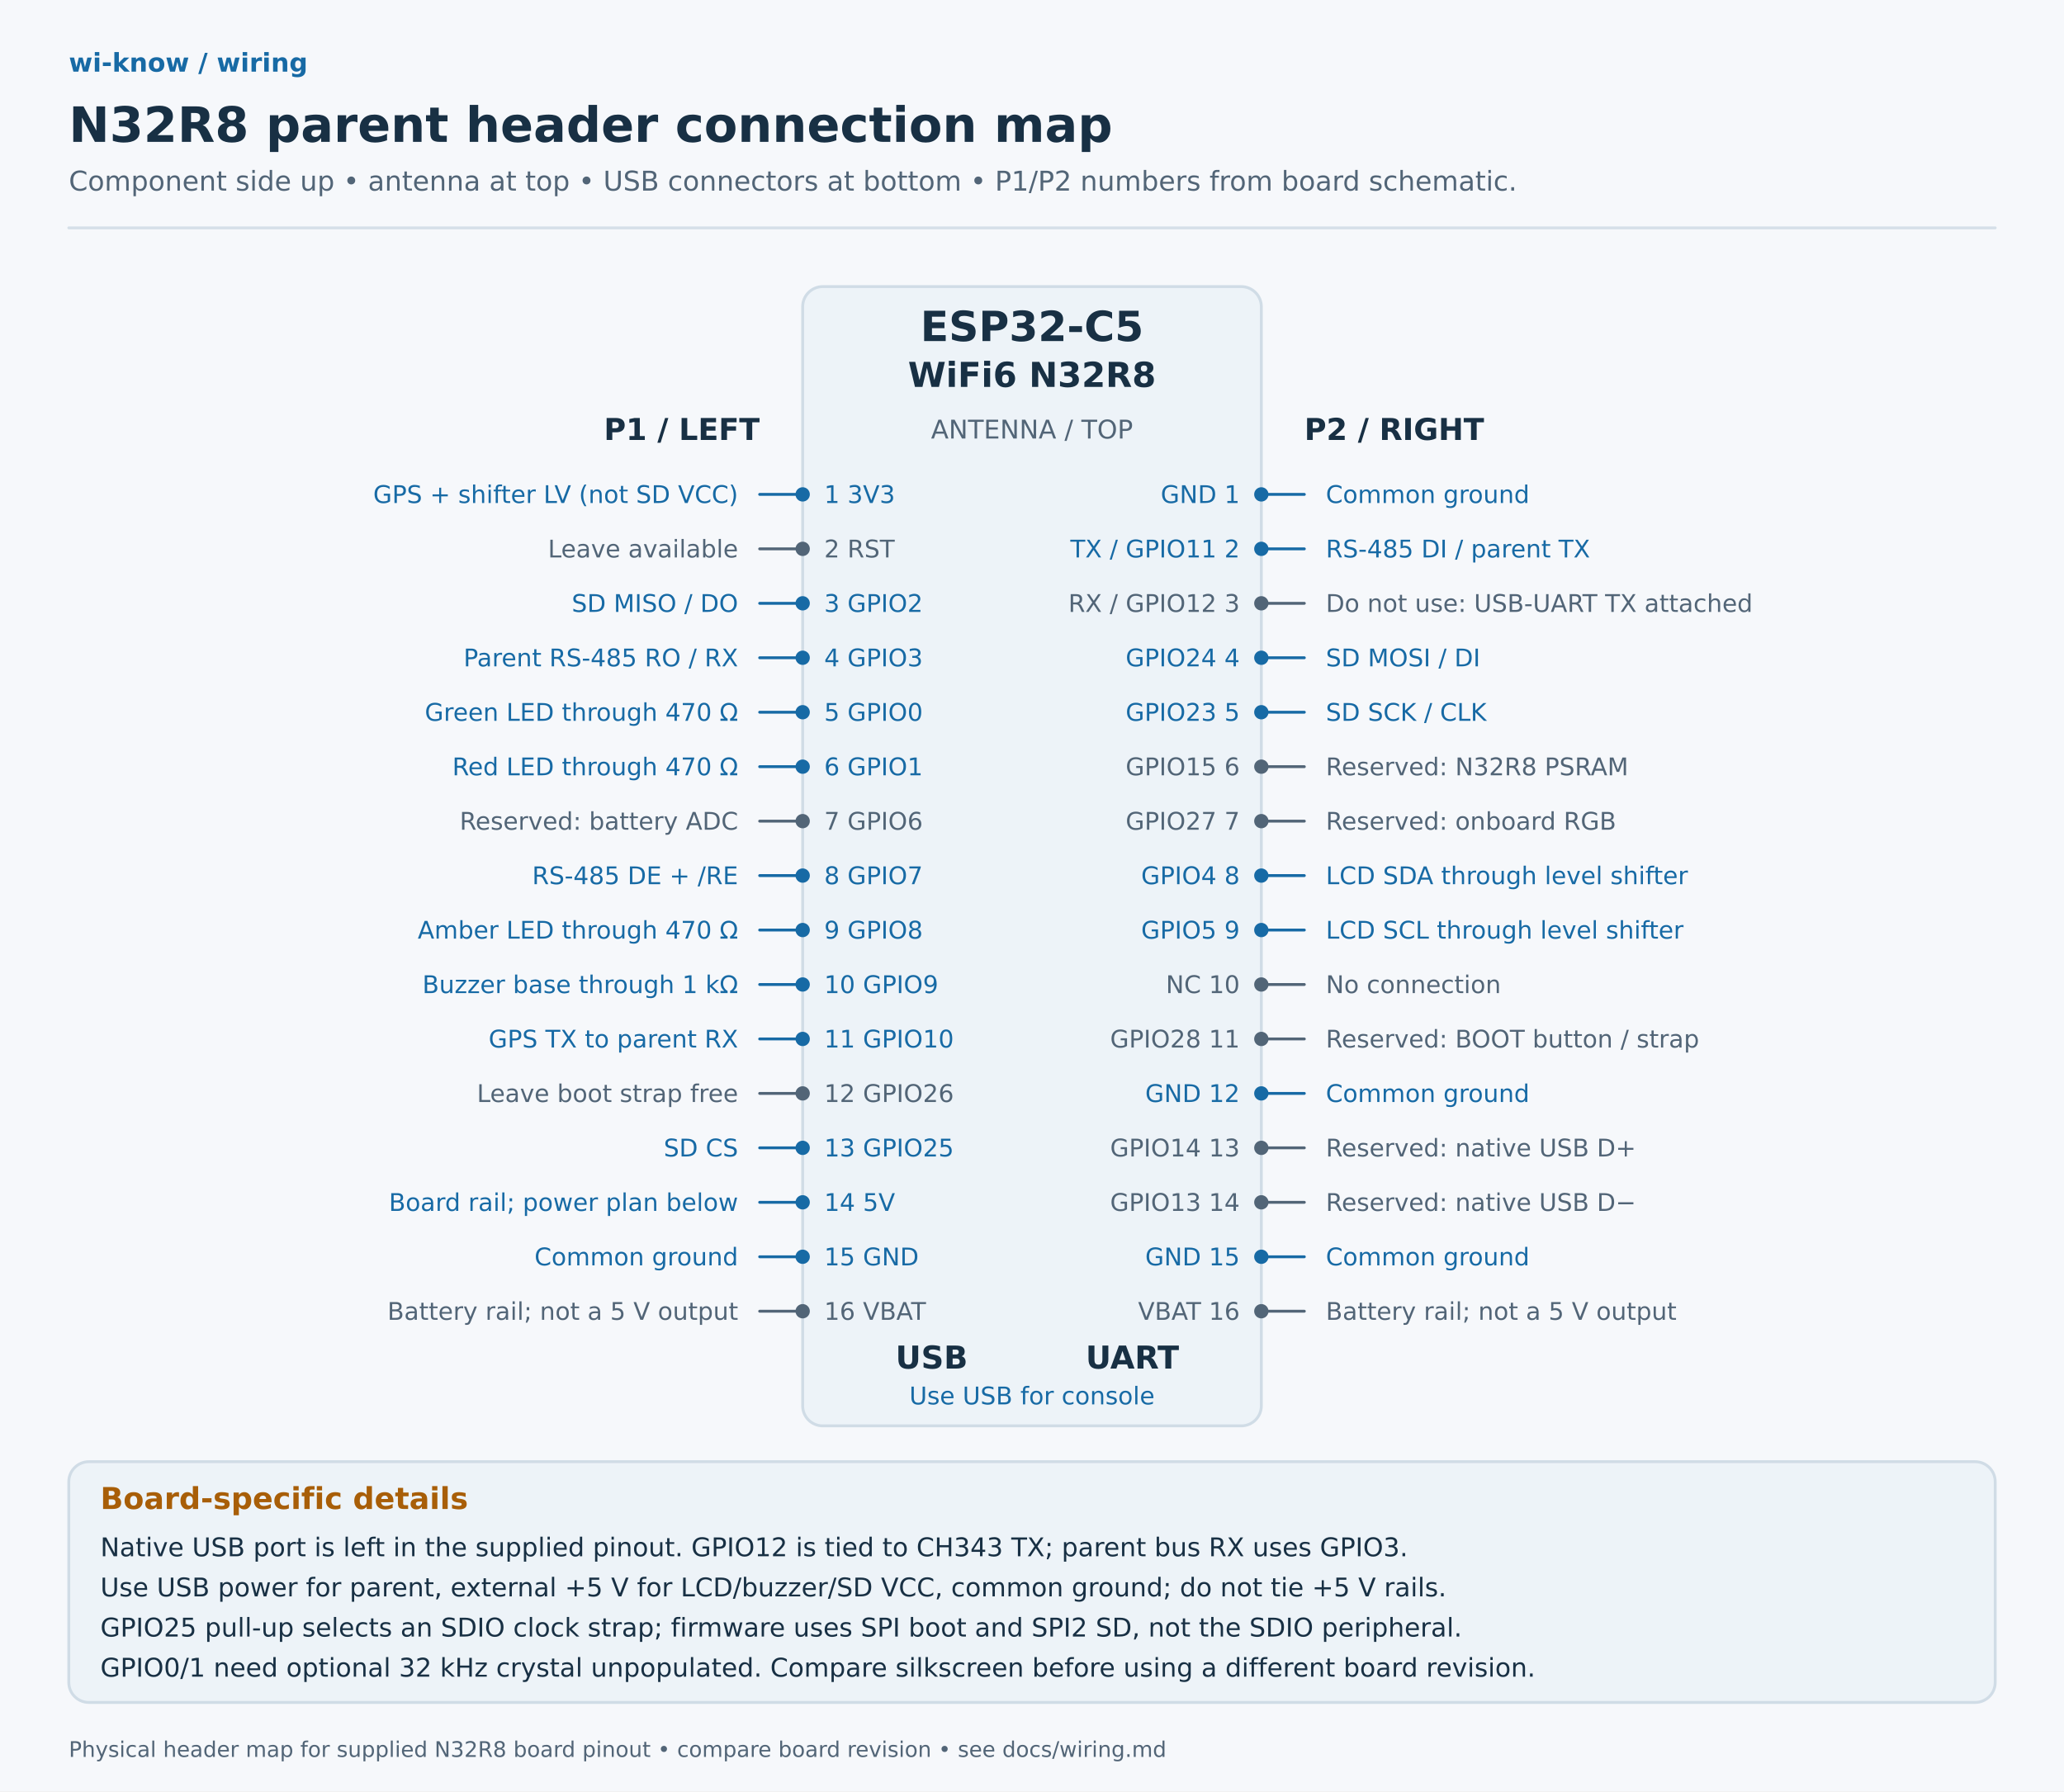
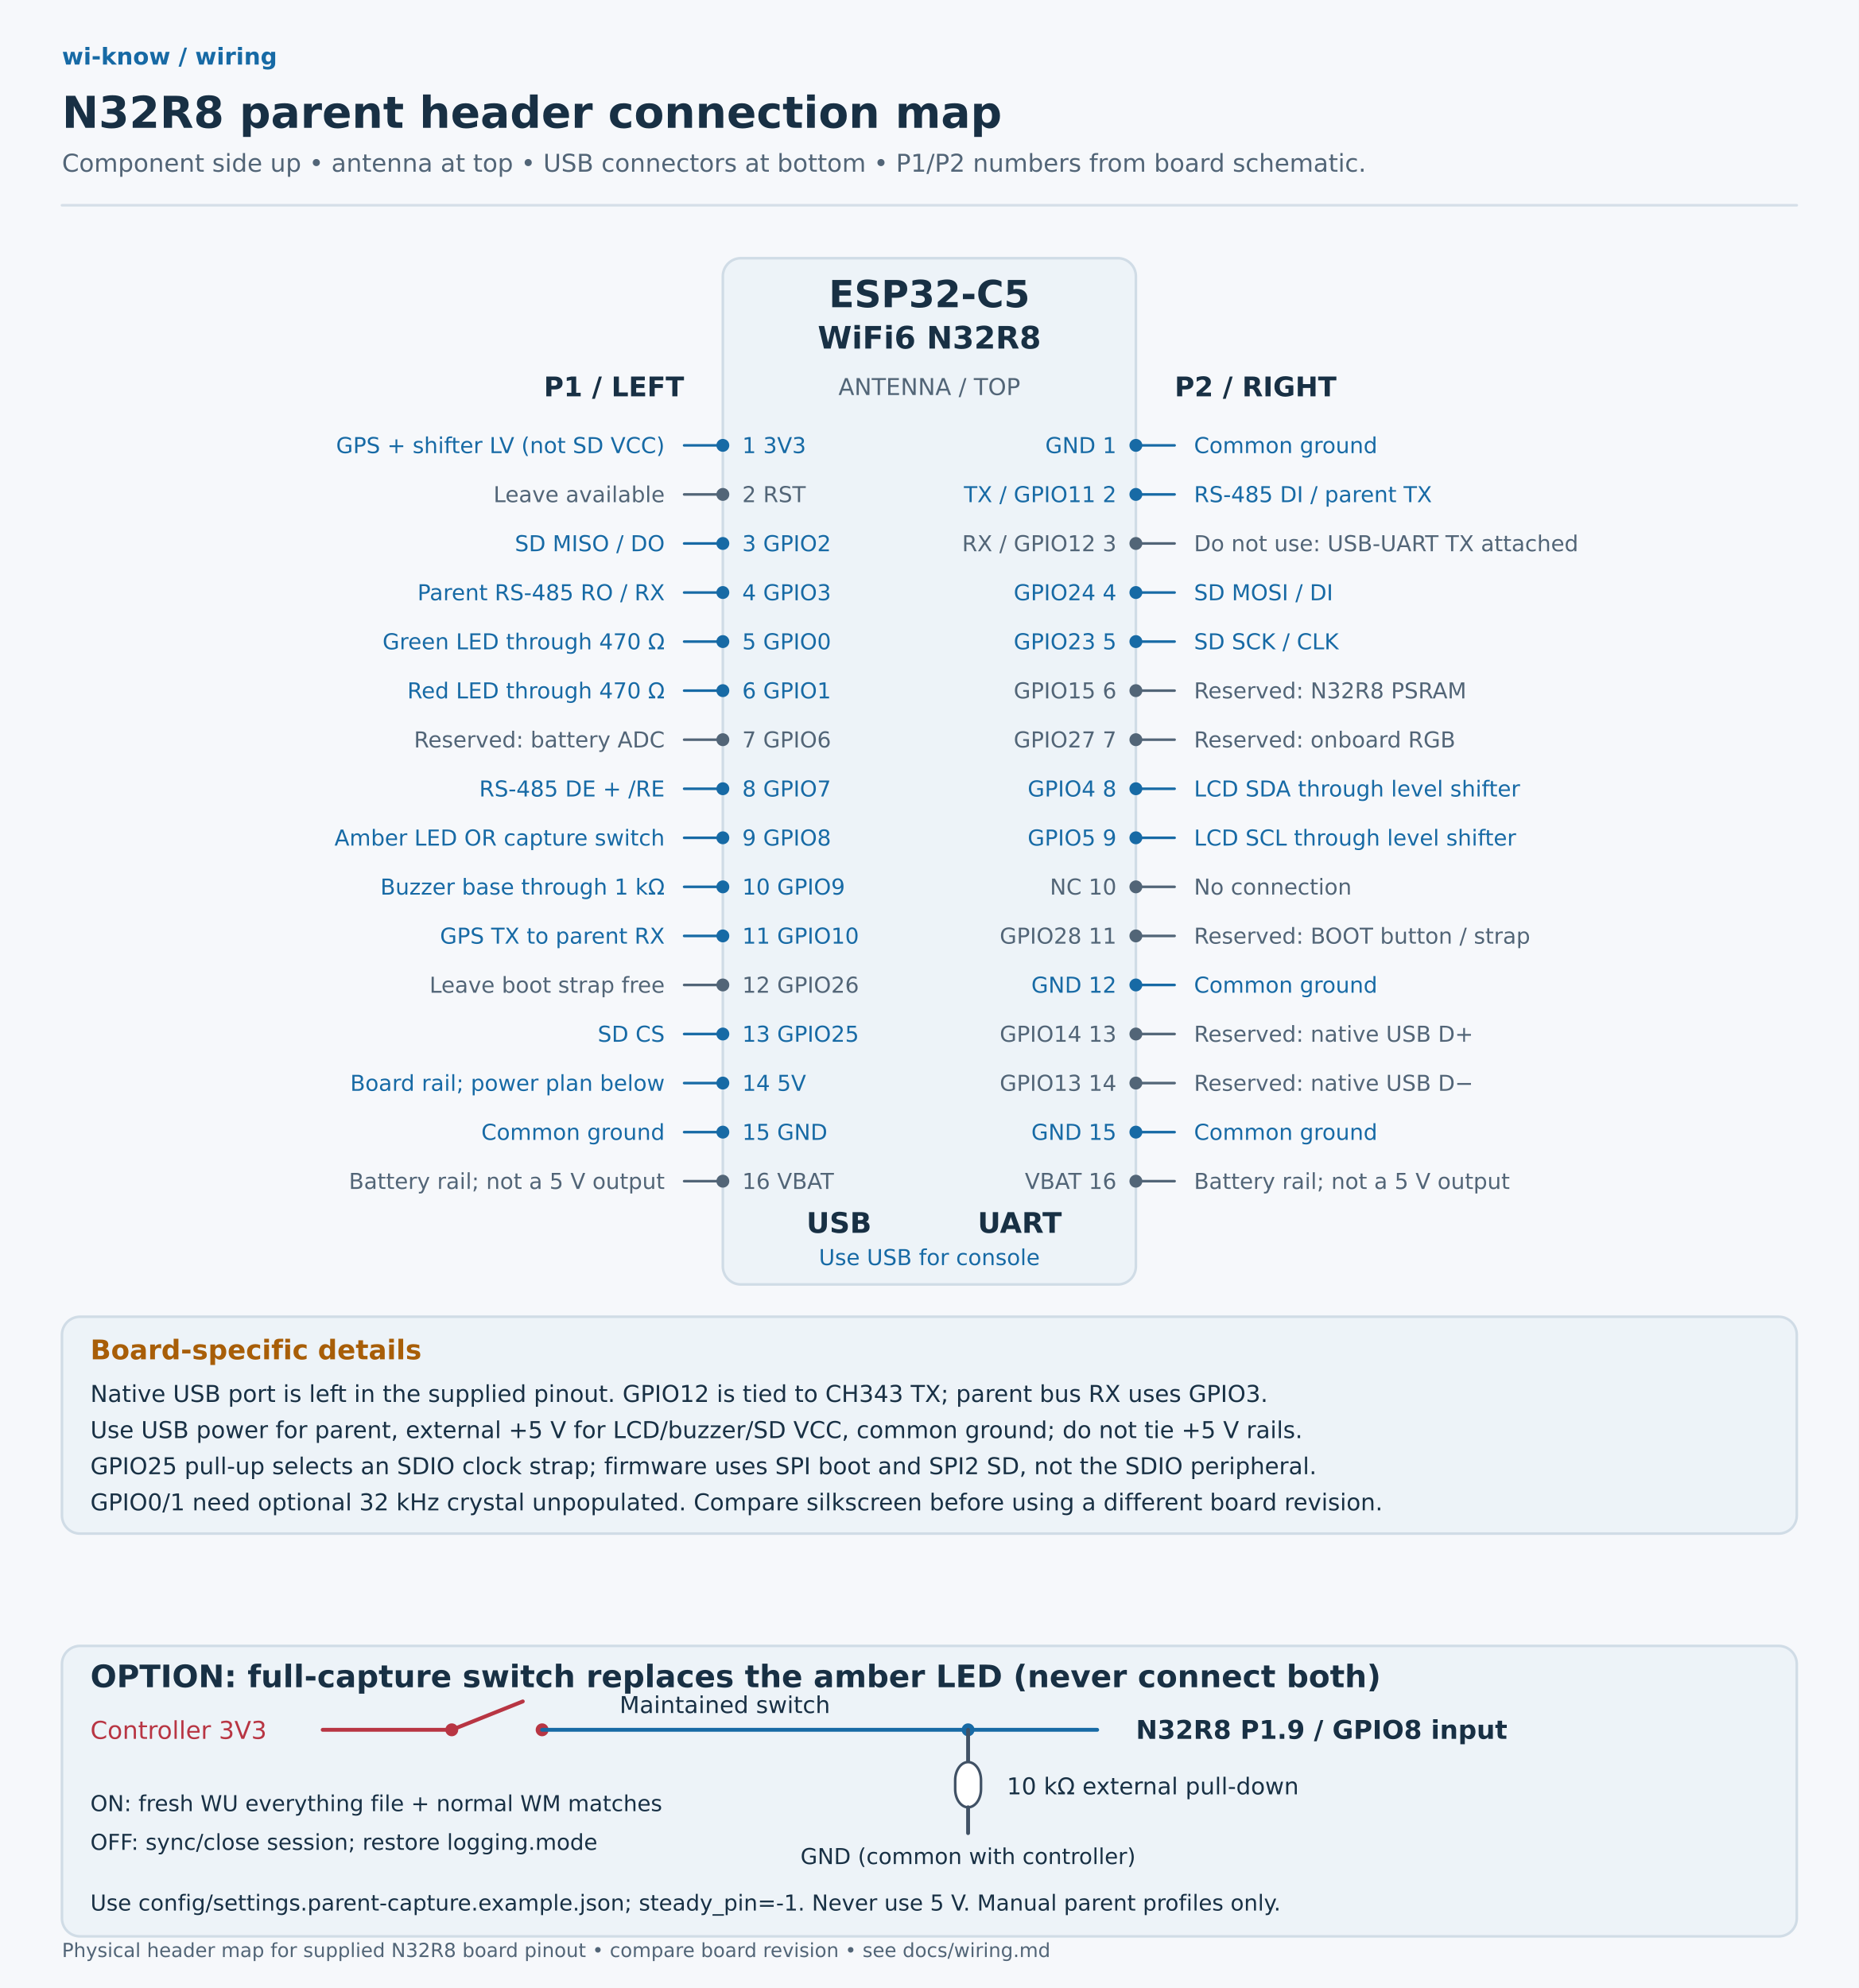
- <svg xmlns="http://www.w3.org/2000/svg" width="1440" height="1250" viewBox="0 0 1440 1250" role="img" aria-labelledby="title description">
+ <svg xmlns="http://www.w3.org/2000/svg" width="1440" height="1540" viewBox="0 0 1440 1540" role="img" aria-labelledby="title description">
  <defs>
    <marker id="arrow-blue" markerWidth="8" markerHeight="8" refX="6" refY="3" orient="auto-start-reverse">
      <path d="M0,0 L0,6 L6,3 z" fill="#176aa5" />
    </marker>
  </defs>
-   <rect width="1440" height="1250" fill="#f6f8fb" />
+   <rect width="1440" height="1540" fill="#f6f8fb" />
  <text x="48" y="50" fill="#176aa5" font-family="DejaVu Sans, Noto Sans, sans-serif" font-size="18" font-weight="700" text-anchor="start">wi-know / wiring</text>
  <text x="48" y="99" fill="#183044" font-family="DejaVu Sans, Noto Sans, sans-serif" font-size="34" font-weight="700" text-anchor="start">N32R8 parent header connection map</text>
  <text x="48" y="133" fill="#526577" font-family="DejaVu Sans, Noto Sans, sans-serif" font-size="19" font-weight="400" text-anchor="start">Component side up • antenna at top • USB connectors at bottom • P1/P2 numbers from board schematic.</text>
  <polyline points="48,159 1392,159" fill="none" stroke="#d5dfe8" stroke-width="2" stroke-linejoin="round" stroke-linecap="round" />
  <rect x="560" y="200" width="320" height="795" rx="14" fill="#edf3f8" stroke="#d0dce6" stroke-width="2" />
  <text x="720" y="238" fill="#183044" font-family="DejaVu Sans, Noto Sans, sans-serif" font-size="29" font-weight="700" text-anchor="middle">ESP32-C5</text>
  <text x="720" y="270" fill="#183044" font-family="DejaVu Sans, Noto Sans, sans-serif" font-size="24" font-weight="700" text-anchor="middle">WiFi6 N32R8</text>
  <text x="720" y="306" fill="#526577" font-family="DejaVu Sans, Noto Sans, sans-serif" font-size="18" font-weight="400" text-anchor="middle">ANTENNA / TOP</text>
  <text x="650" y="955" fill="#183044" font-family="DejaVu Sans, Noto Sans, sans-serif" font-size="22" font-weight="700" text-anchor="middle">USB</text>
  <text x="790" y="955" fill="#183044" font-family="DejaVu Sans, Noto Sans, sans-serif" font-size="22" font-weight="700" text-anchor="middle">UART</text>
  <text x="720" y="980" fill="#176aa5" font-family="DejaVu Sans, Noto Sans, sans-serif" font-size="17" font-weight="400" text-anchor="middle">Use USB for console</text>
  <circle cx="560" cy="345" r="5" fill="#176aa5" />
  <text x="575" y="351" fill="#176aa5" font-family="DejaVu Sans, Noto Sans, sans-serif" font-size="17" font-weight="400" text-anchor="start">1  3V3</text>
  <polyline points="530,345 560,345" fill="none" stroke="#176aa5" stroke-width="2" stroke-linejoin="round" stroke-linecap="round" />
  <text x="515" y="351" fill="#176aa5" font-family="DejaVu Sans, Noto Sans, sans-serif" font-size="17" font-weight="400" text-anchor="end">GPS + shifter LV (not SD VCC)</text>
  <circle cx="560" cy="383" r="5" fill="#526577" />
  <text x="575" y="389" fill="#526577" font-family="DejaVu Sans, Noto Sans, sans-serif" font-size="17" font-weight="400" text-anchor="start">2  RST</text>
  <polyline points="530,383 560,383" fill="none" stroke="#526577" stroke-width="2" stroke-linejoin="round" stroke-linecap="round" />
  <text x="515" y="389" fill="#526577" font-family="DejaVu Sans, Noto Sans, sans-serif" font-size="17" font-weight="400" text-anchor="end">Leave available</text>
  <circle cx="560" cy="421" r="5" fill="#176aa5" />
  <text x="575" y="427" fill="#176aa5" font-family="DejaVu Sans, Noto Sans, sans-serif" font-size="17" font-weight="400" text-anchor="start">3  GPIO2</text>
  <polyline points="530,421 560,421" fill="none" stroke="#176aa5" stroke-width="2" stroke-linejoin="round" stroke-linecap="round" />
  <text x="515" y="427" fill="#176aa5" font-family="DejaVu Sans, Noto Sans, sans-serif" font-size="17" font-weight="400" text-anchor="end">SD MISO / DO</text>
  <circle cx="560" cy="459" r="5" fill="#176aa5" />
  <text x="575" y="465" fill="#176aa5" font-family="DejaVu Sans, Noto Sans, sans-serif" font-size="17" font-weight="400" text-anchor="start">4  GPIO3</text>
  <polyline points="530,459 560,459" fill="none" stroke="#176aa5" stroke-width="2" stroke-linejoin="round" stroke-linecap="round" />
  <text x="515" y="465" fill="#176aa5" font-family="DejaVu Sans, Noto Sans, sans-serif" font-size="17" font-weight="400" text-anchor="end">Parent RS-485 RO / RX</text>
  <circle cx="560" cy="497" r="5" fill="#176aa5" />
  <text x="575" y="503" fill="#176aa5" font-family="DejaVu Sans, Noto Sans, sans-serif" font-size="17" font-weight="400" text-anchor="start">5  GPIO0</text>
  <polyline points="530,497 560,497" fill="none" stroke="#176aa5" stroke-width="2" stroke-linejoin="round" stroke-linecap="round" />
  <text x="515" y="503" fill="#176aa5" font-family="DejaVu Sans, Noto Sans, sans-serif" font-size="17" font-weight="400" text-anchor="end">Green LED through 470 Ω</text>
  <circle cx="560" cy="535" r="5" fill="#176aa5" />
  <text x="575" y="541" fill="#176aa5" font-family="DejaVu Sans, Noto Sans, sans-serif" font-size="17" font-weight="400" text-anchor="start">6  GPIO1</text>
  <polyline points="530,535 560,535" fill="none" stroke="#176aa5" stroke-width="2" stroke-linejoin="round" stroke-linecap="round" />
  <text x="515" y="541" fill="#176aa5" font-family="DejaVu Sans, Noto Sans, sans-serif" font-size="17" font-weight="400" text-anchor="end">Red LED through 470 Ω</text>
  <circle cx="560" cy="573" r="5" fill="#526577" />
  <text x="575" y="579" fill="#526577" font-family="DejaVu Sans, Noto Sans, sans-serif" font-size="17" font-weight="400" text-anchor="start">7  GPIO6</text>
  <polyline points="530,573 560,573" fill="none" stroke="#526577" stroke-width="2" stroke-linejoin="round" stroke-linecap="round" />
  <text x="515" y="579" fill="#526577" font-family="DejaVu Sans, Noto Sans, sans-serif" font-size="17" font-weight="400" text-anchor="end">Reserved: battery ADC</text>
  <circle cx="560" cy="611" r="5" fill="#176aa5" />
  <text x="575" y="617" fill="#176aa5" font-family="DejaVu Sans, Noto Sans, sans-serif" font-size="17" font-weight="400" text-anchor="start">8  GPIO7</text>
  <polyline points="530,611 560,611" fill="none" stroke="#176aa5" stroke-width="2" stroke-linejoin="round" stroke-linecap="round" />
  <text x="515" y="617" fill="#176aa5" font-family="DejaVu Sans, Noto Sans, sans-serif" font-size="17" font-weight="400" text-anchor="end">RS-485 DE + /RE</text>
  <circle cx="560" cy="649" r="5" fill="#176aa5" />
  <text x="575" y="655" fill="#176aa5" font-family="DejaVu Sans, Noto Sans, sans-serif" font-size="17" font-weight="400" text-anchor="start">9  GPIO8</text>
  <polyline points="530,649 560,649" fill="none" stroke="#176aa5" stroke-width="2" stroke-linejoin="round" stroke-linecap="round" />
-   <text x="515" y="655" fill="#176aa5" font-family="DejaVu Sans, Noto Sans, sans-serif" font-size="17" font-weight="400" text-anchor="end">Amber LED through 470 Ω</text>
+   <text x="515" y="655" fill="#176aa5" font-family="DejaVu Sans, Noto Sans, sans-serif" font-size="17" font-weight="400" text-anchor="end">Amber LED OR capture switch</text>
  <circle cx="560" cy="687" r="5" fill="#176aa5" />
  <text x="575" y="693" fill="#176aa5" font-family="DejaVu Sans, Noto Sans, sans-serif" font-size="17" font-weight="400" text-anchor="start">10  GPIO9</text>
  <polyline points="530,687 560,687" fill="none" stroke="#176aa5" stroke-width="2" stroke-linejoin="round" stroke-linecap="round" />
  <text x="515" y="693" fill="#176aa5" font-family="DejaVu Sans, Noto Sans, sans-serif" font-size="17" font-weight="400" text-anchor="end">Buzzer base through 1 kΩ</text>
  <circle cx="560" cy="725" r="5" fill="#176aa5" />
  <text x="575" y="731" fill="#176aa5" font-family="DejaVu Sans, Noto Sans, sans-serif" font-size="17" font-weight="400" text-anchor="start">11  GPIO10</text>
  <polyline points="530,725 560,725" fill="none" stroke="#176aa5" stroke-width="2" stroke-linejoin="round" stroke-linecap="round" />
  <text x="515" y="731" fill="#176aa5" font-family="DejaVu Sans, Noto Sans, sans-serif" font-size="17" font-weight="400" text-anchor="end">GPS TX to parent RX</text>
  <circle cx="560" cy="763" r="5" fill="#526577" />
  <text x="575" y="769" fill="#526577" font-family="DejaVu Sans, Noto Sans, sans-serif" font-size="17" font-weight="400" text-anchor="start">12  GPIO26</text>
  <polyline points="530,763 560,763" fill="none" stroke="#526577" stroke-width="2" stroke-linejoin="round" stroke-linecap="round" />
  <text x="515" y="769" fill="#526577" font-family="DejaVu Sans, Noto Sans, sans-serif" font-size="17" font-weight="400" text-anchor="end">Leave boot strap free</text>
  <circle cx="560" cy="801" r="5" fill="#176aa5" />
  <text x="575" y="807" fill="#176aa5" font-family="DejaVu Sans, Noto Sans, sans-serif" font-size="17" font-weight="400" text-anchor="start">13  GPIO25</text>
  <polyline points="530,801 560,801" fill="none" stroke="#176aa5" stroke-width="2" stroke-linejoin="round" stroke-linecap="round" />
  <text x="515" y="807" fill="#176aa5" font-family="DejaVu Sans, Noto Sans, sans-serif" font-size="17" font-weight="400" text-anchor="end">SD CS</text>
  <circle cx="560" cy="839" r="5" fill="#176aa5" />
  <text x="575" y="845" fill="#176aa5" font-family="DejaVu Sans, Noto Sans, sans-serif" font-size="17" font-weight="400" text-anchor="start">14  5V</text>
  <polyline points="530,839 560,839" fill="none" stroke="#176aa5" stroke-width="2" stroke-linejoin="round" stroke-linecap="round" />
  <text x="515" y="845" fill="#176aa5" font-family="DejaVu Sans, Noto Sans, sans-serif" font-size="17" font-weight="400" text-anchor="end">Board rail; power plan below</text>
  <circle cx="560" cy="877" r="5" fill="#176aa5" />
  <text x="575" y="883" fill="#176aa5" font-family="DejaVu Sans, Noto Sans, sans-serif" font-size="17" font-weight="400" text-anchor="start">15  GND</text>
  <polyline points="530,877 560,877" fill="none" stroke="#176aa5" stroke-width="2" stroke-linejoin="round" stroke-linecap="round" />
  <text x="515" y="883" fill="#176aa5" font-family="DejaVu Sans, Noto Sans, sans-serif" font-size="17" font-weight="400" text-anchor="end">Common ground</text>
  <circle cx="560" cy="915" r="5" fill="#526577" />
  <text x="575" y="921" fill="#526577" font-family="DejaVu Sans, Noto Sans, sans-serif" font-size="17" font-weight="400" text-anchor="start">16  VBAT</text>
  <polyline points="530,915 560,915" fill="none" stroke="#526577" stroke-width="2" stroke-linejoin="round" stroke-linecap="round" />
  <text x="515" y="921" fill="#526577" font-family="DejaVu Sans, Noto Sans, sans-serif" font-size="17" font-weight="400" text-anchor="end">Battery rail; not a 5 V output</text>
  <circle cx="880" cy="345" r="5" fill="#176aa5" />
  <text x="865" y="351" fill="#176aa5" font-family="DejaVu Sans, Noto Sans, sans-serif" font-size="17" font-weight="400" text-anchor="end">GND  1</text>
  <polyline points="880,345 910,345" fill="none" stroke="#176aa5" stroke-width="2" stroke-linejoin="round" stroke-linecap="round" />
  <text x="925" y="351" fill="#176aa5" font-family="DejaVu Sans, Noto Sans, sans-serif" font-size="17" font-weight="400" text-anchor="start">Common ground</text>
  <circle cx="880" cy="383" r="5" fill="#176aa5" />
  <text x="865" y="389" fill="#176aa5" font-family="DejaVu Sans, Noto Sans, sans-serif" font-size="17" font-weight="400" text-anchor="end">TX / GPIO11  2</text>
  <polyline points="880,383 910,383" fill="none" stroke="#176aa5" stroke-width="2" stroke-linejoin="round" stroke-linecap="round" />
  <text x="925" y="389" fill="#176aa5" font-family="DejaVu Sans, Noto Sans, sans-serif" font-size="17" font-weight="400" text-anchor="start">RS-485 DI / parent TX</text>
  <circle cx="880" cy="421" r="5" fill="#526577" />
  <text x="865" y="427" fill="#526577" font-family="DejaVu Sans, Noto Sans, sans-serif" font-size="17" font-weight="400" text-anchor="end">RX / GPIO12  3</text>
  <polyline points="880,421 910,421" fill="none" stroke="#526577" stroke-width="2" stroke-linejoin="round" stroke-linecap="round" />
  <text x="925" y="427" fill="#526577" font-family="DejaVu Sans, Noto Sans, sans-serif" font-size="17" font-weight="400" text-anchor="start">Do not use: USB-UART TX attached</text>
  <circle cx="880" cy="459" r="5" fill="#176aa5" />
  <text x="865" y="465" fill="#176aa5" font-family="DejaVu Sans, Noto Sans, sans-serif" font-size="17" font-weight="400" text-anchor="end">GPIO24  4</text>
  <polyline points="880,459 910,459" fill="none" stroke="#176aa5" stroke-width="2" stroke-linejoin="round" stroke-linecap="round" />
  <text x="925" y="465" fill="#176aa5" font-family="DejaVu Sans, Noto Sans, sans-serif" font-size="17" font-weight="400" text-anchor="start">SD MOSI / DI</text>
  <circle cx="880" cy="497" r="5" fill="#176aa5" />
  <text x="865" y="503" fill="#176aa5" font-family="DejaVu Sans, Noto Sans, sans-serif" font-size="17" font-weight="400" text-anchor="end">GPIO23  5</text>
  <polyline points="880,497 910,497" fill="none" stroke="#176aa5" stroke-width="2" stroke-linejoin="round" stroke-linecap="round" />
  <text x="925" y="503" fill="#176aa5" font-family="DejaVu Sans, Noto Sans, sans-serif" font-size="17" font-weight="400" text-anchor="start">SD SCK / CLK</text>
  <circle cx="880" cy="535" r="5" fill="#526577" />
  <text x="865" y="541" fill="#526577" font-family="DejaVu Sans, Noto Sans, sans-serif" font-size="17" font-weight="400" text-anchor="end">GPIO15  6</text>
  <polyline points="880,535 910,535" fill="none" stroke="#526577" stroke-width="2" stroke-linejoin="round" stroke-linecap="round" />
  <text x="925" y="541" fill="#526577" font-family="DejaVu Sans, Noto Sans, sans-serif" font-size="17" font-weight="400" text-anchor="start">Reserved: N32R8 PSRAM</text>
  <circle cx="880" cy="573" r="5" fill="#526577" />
  <text x="865" y="579" fill="#526577" font-family="DejaVu Sans, Noto Sans, sans-serif" font-size="17" font-weight="400" text-anchor="end">GPIO27  7</text>
  <polyline points="880,573 910,573" fill="none" stroke="#526577" stroke-width="2" stroke-linejoin="round" stroke-linecap="round" />
  <text x="925" y="579" fill="#526577" font-family="DejaVu Sans, Noto Sans, sans-serif" font-size="17" font-weight="400" text-anchor="start">Reserved: onboard RGB</text>
  <circle cx="880" cy="611" r="5" fill="#176aa5" />
  <text x="865" y="617" fill="#176aa5" font-family="DejaVu Sans, Noto Sans, sans-serif" font-size="17" font-weight="400" text-anchor="end">GPIO4  8</text>
  <polyline points="880,611 910,611" fill="none" stroke="#176aa5" stroke-width="2" stroke-linejoin="round" stroke-linecap="round" />
  <text x="925" y="617" fill="#176aa5" font-family="DejaVu Sans, Noto Sans, sans-serif" font-size="17" font-weight="400" text-anchor="start">LCD SDA through level shifter</text>
  <circle cx="880" cy="649" r="5" fill="#176aa5" />
  <text x="865" y="655" fill="#176aa5" font-family="DejaVu Sans, Noto Sans, sans-serif" font-size="17" font-weight="400" text-anchor="end">GPIO5  9</text>
  <polyline points="880,649 910,649" fill="none" stroke="#176aa5" stroke-width="2" stroke-linejoin="round" stroke-linecap="round" />
  <text x="925" y="655" fill="#176aa5" font-family="DejaVu Sans, Noto Sans, sans-serif" font-size="17" font-weight="400" text-anchor="start">LCD SCL through level shifter</text>
  <circle cx="880" cy="687" r="5" fill="#526577" />
  <text x="865" y="693" fill="#526577" font-family="DejaVu Sans, Noto Sans, sans-serif" font-size="17" font-weight="400" text-anchor="end">NC  10</text>
  <polyline points="880,687 910,687" fill="none" stroke="#526577" stroke-width="2" stroke-linejoin="round" stroke-linecap="round" />
  <text x="925" y="693" fill="#526577" font-family="DejaVu Sans, Noto Sans, sans-serif" font-size="17" font-weight="400" text-anchor="start">No connection</text>
  <circle cx="880" cy="725" r="5" fill="#526577" />
  <text x="865" y="731" fill="#526577" font-family="DejaVu Sans, Noto Sans, sans-serif" font-size="17" font-weight="400" text-anchor="end">GPIO28  11</text>
  <polyline points="880,725 910,725" fill="none" stroke="#526577" stroke-width="2" stroke-linejoin="round" stroke-linecap="round" />
  <text x="925" y="731" fill="#526577" font-family="DejaVu Sans, Noto Sans, sans-serif" font-size="17" font-weight="400" text-anchor="start">Reserved: BOOT button / strap</text>
  <circle cx="880" cy="763" r="5" fill="#176aa5" />
  <text x="865" y="769" fill="#176aa5" font-family="DejaVu Sans, Noto Sans, sans-serif" font-size="17" font-weight="400" text-anchor="end">GND  12</text>
  <polyline points="880,763 910,763" fill="none" stroke="#176aa5" stroke-width="2" stroke-linejoin="round" stroke-linecap="round" />
  <text x="925" y="769" fill="#176aa5" font-family="DejaVu Sans, Noto Sans, sans-serif" font-size="17" font-weight="400" text-anchor="start">Common ground</text>
  <circle cx="880" cy="801" r="5" fill="#526577" />
  <text x="865" y="807" fill="#526577" font-family="DejaVu Sans, Noto Sans, sans-serif" font-size="17" font-weight="400" text-anchor="end">GPIO14  13</text>
  <polyline points="880,801 910,801" fill="none" stroke="#526577" stroke-width="2" stroke-linejoin="round" stroke-linecap="round" />
  <text x="925" y="807" fill="#526577" font-family="DejaVu Sans, Noto Sans, sans-serif" font-size="17" font-weight="400" text-anchor="start">Reserved: native USB D+</text>
  <circle cx="880" cy="839" r="5" fill="#526577" />
  <text x="865" y="845" fill="#526577" font-family="DejaVu Sans, Noto Sans, sans-serif" font-size="17" font-weight="400" text-anchor="end">GPIO13  14</text>
  <polyline points="880,839 910,839" fill="none" stroke="#526577" stroke-width="2" stroke-linejoin="round" stroke-linecap="round" />
  <text x="925" y="845" fill="#526577" font-family="DejaVu Sans, Noto Sans, sans-serif" font-size="17" font-weight="400" text-anchor="start">Reserved: native USB D−</text>
  <circle cx="880" cy="877" r="5" fill="#176aa5" />
  <text x="865" y="883" fill="#176aa5" font-family="DejaVu Sans, Noto Sans, sans-serif" font-size="17" font-weight="400" text-anchor="end">GND  15</text>
  <polyline points="880,877 910,877" fill="none" stroke="#176aa5" stroke-width="2" stroke-linejoin="round" stroke-linecap="round" />
  <text x="925" y="883" fill="#176aa5" font-family="DejaVu Sans, Noto Sans, sans-serif" font-size="17" font-weight="400" text-anchor="start">Common ground</text>
  <circle cx="880" cy="915" r="5" fill="#526577" />
  <text x="865" y="921" fill="#526577" font-family="DejaVu Sans, Noto Sans, sans-serif" font-size="17" font-weight="400" text-anchor="end">VBAT  16</text>
  <polyline points="880,915 910,915" fill="none" stroke="#526577" stroke-width="2" stroke-linejoin="round" stroke-linecap="round" />
  <text x="925" y="921" fill="#526577" font-family="DejaVu Sans, Noto Sans, sans-serif" font-size="17" font-weight="400" text-anchor="start">Battery rail; not a 5 V output</text>
  <text x="530" y="307" fill="#183044" font-family="DejaVu Sans, Noto Sans, sans-serif" font-size="21" font-weight="700" text-anchor="end">P1 / LEFT</text>
  <text x="910" y="307" fill="#183044" font-family="DejaVu Sans, Noto Sans, sans-serif" font-size="21" font-weight="700" text-anchor="start">P2 / RIGHT</text>
  <rect x="48" y="1020" width="1344" height="168" rx="14" fill="#edf3f8" stroke="#d0dce6" stroke-width="2" />
  <text x="70" y="1053" fill="#a85e08" font-family="DejaVu Sans, Noto Sans, sans-serif" font-size="21" font-weight="700" text-anchor="start">Board-specific details</text>
  <text x="70" y="1086" fill="#183044" font-family="DejaVu Sans, Noto Sans, sans-serif" font-size="18" font-weight="400" text-anchor="start">Native USB port is left in the supplied pinout. GPIO12 is tied to CH343 TX; parent bus RX uses GPIO3.</text>
  <text x="70" y="1114" fill="#183044" font-family="DejaVu Sans, Noto Sans, sans-serif" font-size="18" font-weight="400" text-anchor="start">Use USB power for parent, external +5 V for LCD/buzzer/SD VCC, common ground; do not tie +5 V rails.</text>
  <text x="70" y="1142" fill="#183044" font-family="DejaVu Sans, Noto Sans, sans-serif" font-size="18" font-weight="400" text-anchor="start">GPIO25 pull-up selects an SDIO clock strap; firmware uses SPI boot and SPI2 SD, not the SDIO peripheral.</text>
  <text x="70" y="1170" fill="#183044" font-family="DejaVu Sans, Noto Sans, sans-serif" font-size="18" font-weight="400" text-anchor="start">GPIO0/1 need optional 32 kHz crystal unpopulated. Compare silkscreen before using a different board revision.</text>
-   <text x="48" y="1226" fill="#526577" font-family="DejaVu Sans, Noto Sans, sans-serif" font-size="15" font-weight="400" text-anchor="start">Physical header map for supplied N32R8 board pinout • compare board revision • see docs/wiring.md</text>
+   <rect x="48" y="1275" width="1344" height="225" rx="14" fill="#edf3f8" stroke="#d0dce6" stroke-width="2" />
+   <text x="70" y="1307" fill="#183044" font-family="DejaVu Sans, Noto Sans, sans-serif" font-size="24" font-weight="700" text-anchor="start">OPTION: full-capture switch replaces the amber LED (never connect both)</text>
+   <text x="70" y="1347" fill="#b83543" font-family="DejaVu Sans, Noto Sans, sans-serif" font-size="19" font-weight="400" text-anchor="start">Controller 3V3</text>
+   <polyline points="250,1340 350,1340" fill="none" stroke="#b83543" stroke-width="3" stroke-linejoin="round" stroke-linecap="round" />
+   <circle cx="350" cy="1340" r="5" fill="#b83543" />
+   <polyline points="350,1340 405,1318" fill="none" stroke="#b83543" stroke-width="3" stroke-linejoin="round" stroke-linecap="round" />
+   <circle cx="420" cy="1340" r="5" fill="#b83543" />
+   <polyline points="420,1340 850,1340" fill="none" stroke="#176aa5" stroke-width="3" stroke-linejoin="round" stroke-linecap="round" />
+   <text x="480" y="1327" fill="#183044" font-family="DejaVu Sans, Noto Sans, sans-serif" font-size="18" font-weight="400" text-anchor="start">Maintained switch</text>
+   <text x="880" y="1347" fill="#183044" font-family="DejaVu Sans, Noto Sans, sans-serif" font-size="20" font-weight="700" text-anchor="start">N32R8 P1.9 / GPIO8 input</text>
+   <circle cx="750" cy="1340" r="5" fill="#176aa5" />
+   <polyline points="750,1340 750,1365" fill="none" stroke="#405165" stroke-width="3" stroke-linejoin="round" stroke-linecap="round" />
+   <rect x="740" y="1365" width="20" height="35" rx="14" fill="white" stroke="#405165" stroke-width="2" />
+   <polyline points="750,1400 750,1420" fill="none" stroke="#405165" stroke-width="3" stroke-linejoin="round" stroke-linecap="round" />
+   <text x="780" y="1390" fill="#183044" font-family="DejaVu Sans, Noto Sans, sans-serif" font-size="18" font-weight="400" text-anchor="start">10 kΩ external pull-down</text>
+   <text x="750" y="1444" fill="#183044" font-family="DejaVu Sans, Noto Sans, sans-serif" font-size="17" font-weight="400" text-anchor="middle">GND (common with controller)</text>
+   <text x="70" y="1403" fill="#183044" font-family="DejaVu Sans, Noto Sans, sans-serif" font-size="17" font-weight="400" text-anchor="start">ON: fresh WU everything file + normal WM matches</text>
+   <text x="70" y="1433" fill="#183044" font-family="DejaVu Sans, Noto Sans, sans-serif" font-size="17" font-weight="400" text-anchor="start">OFF: sync/close session; restore logging.mode</text>
+   <text x="70" y="1480" fill="#183044" font-family="DejaVu Sans, Noto Sans, sans-serif" font-size="17" font-weight="400" text-anchor="start">Use config/settings.parent-capture.example.json; steady_pin=-1. Never use 5 V. Manual parent profiles only.</text>
+   <text x="48" y="1516" fill="#526577" font-family="DejaVu Sans, Noto Sans, sans-serif" font-size="15" font-weight="400" text-anchor="start">Physical header map for supplied N32R8 board pinout • compare board revision • see docs/wiring.md</text>
</svg>
